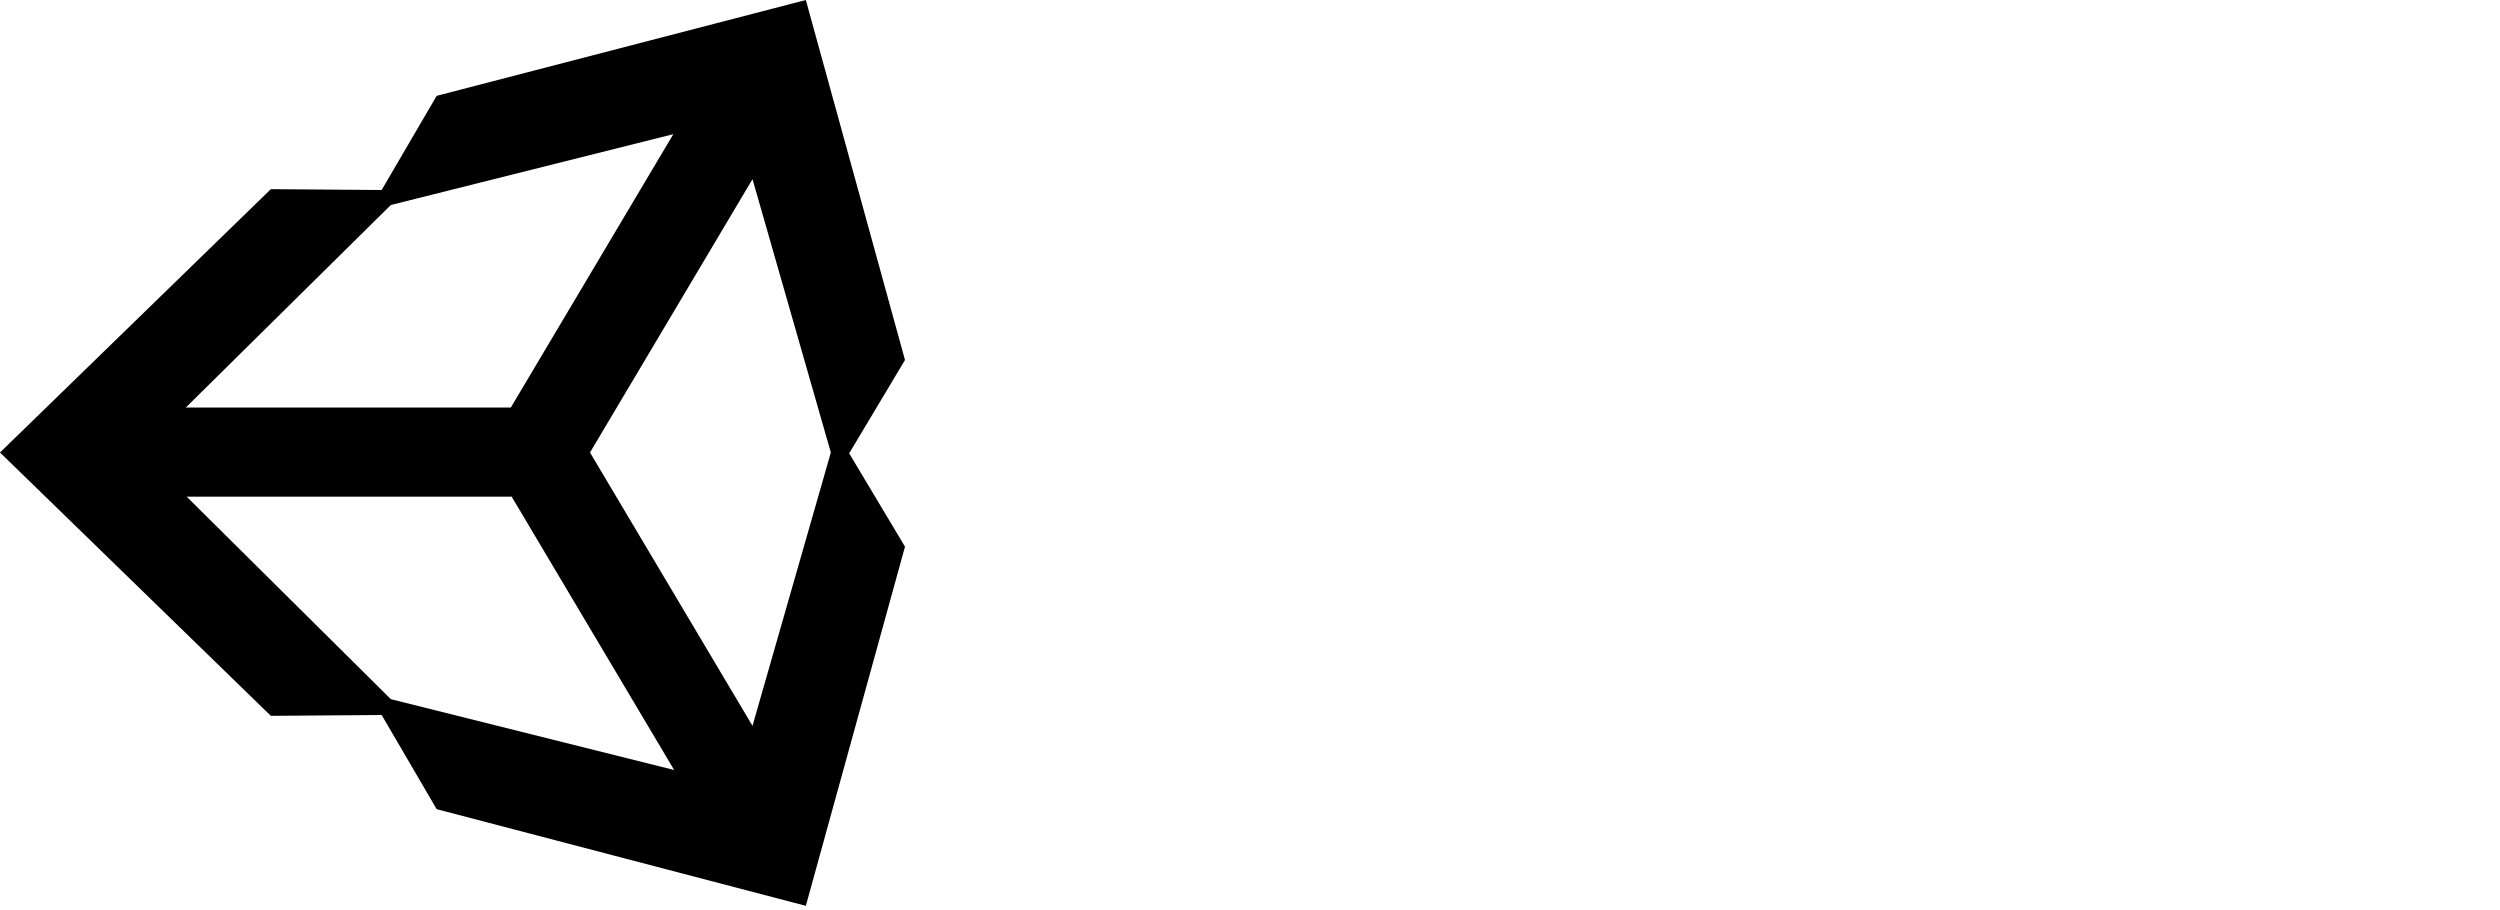
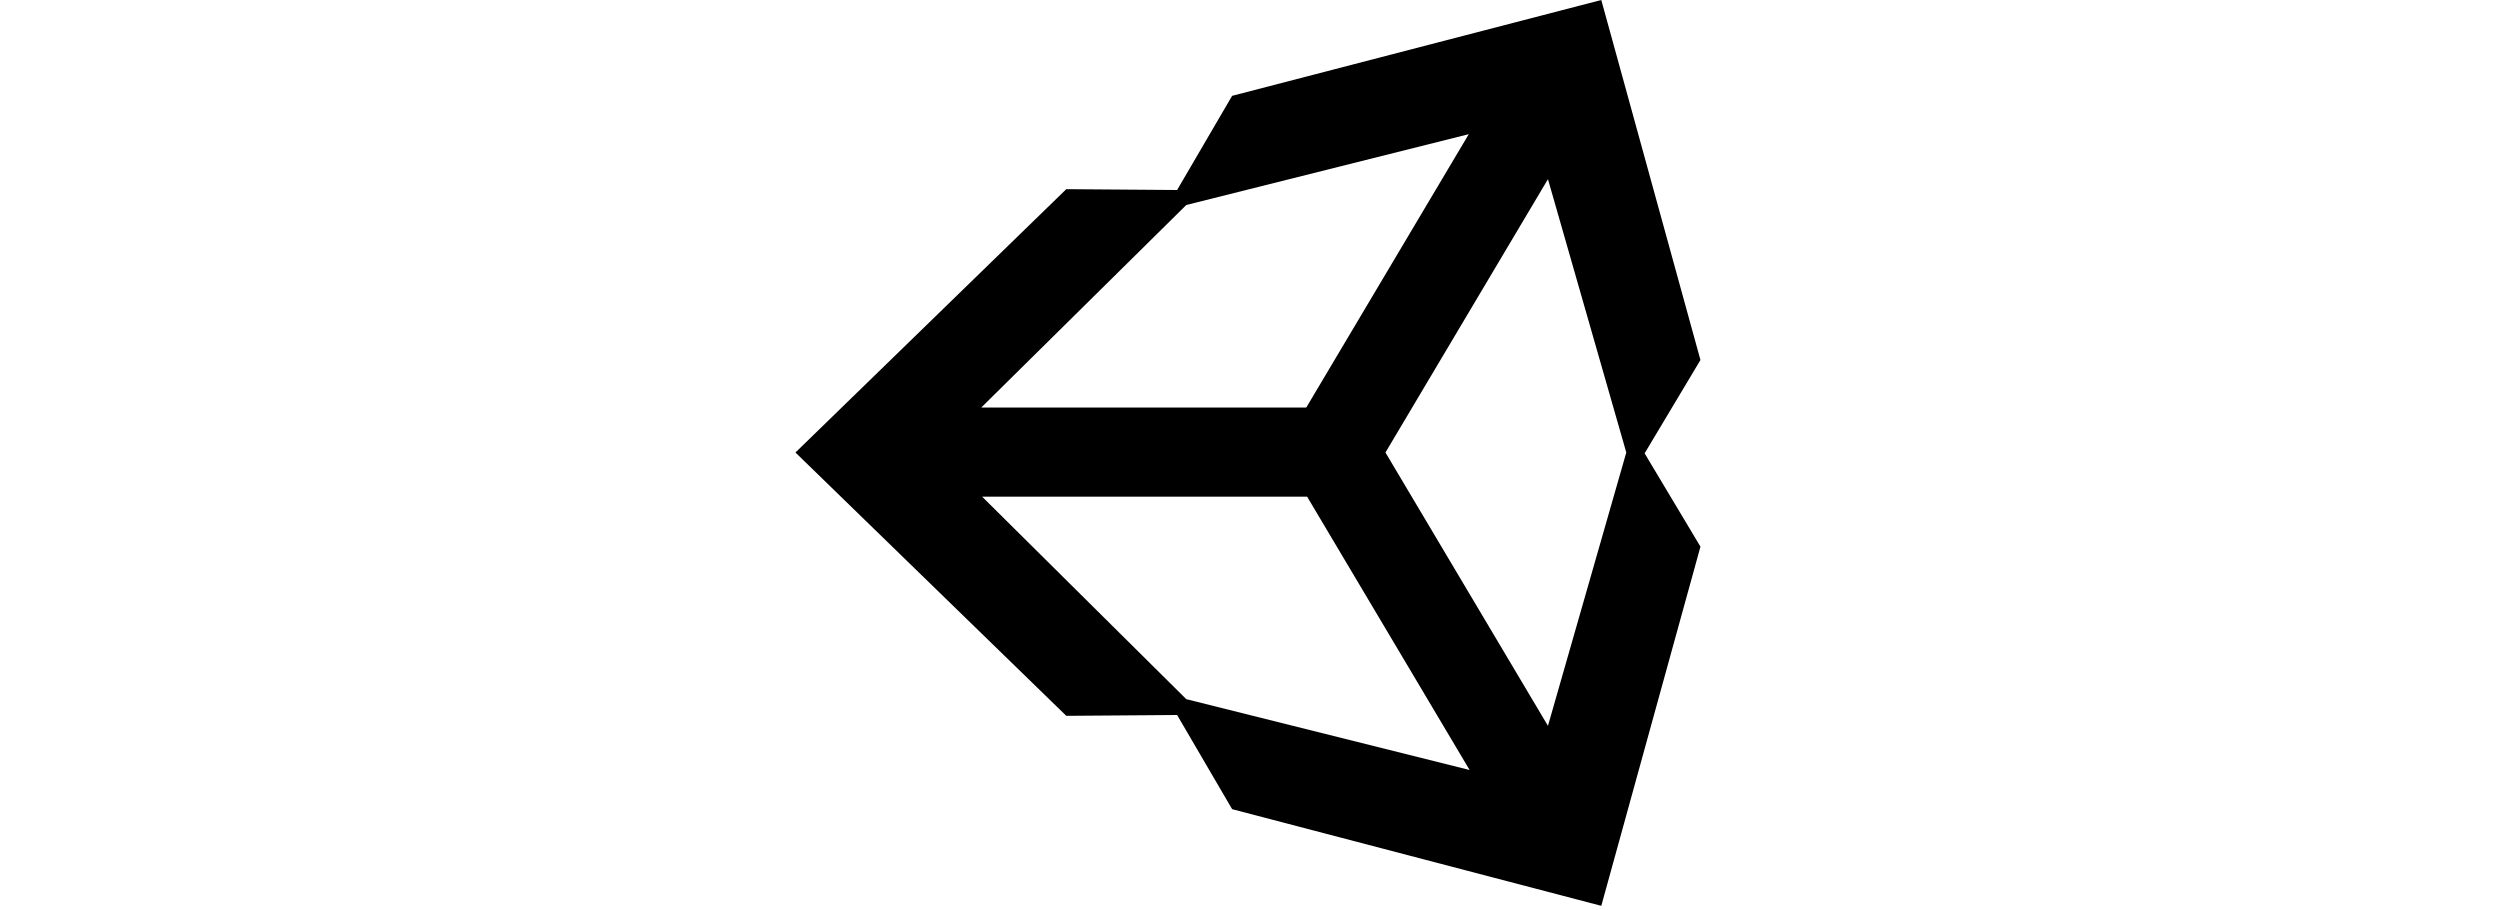
- <svg xmlns="http://www.w3.org/2000/svg" width="275" height="100">
+ <svg xmlns="http://www.w3.org/2000/svg" width="275" height="100" viewBox="0 0 100 100">
  <path d="M 82.775,79.842 64.9,49.775 82.775,19.708 91.392,49.775 Z M 42.992,76.908 20.533,54.633 h 35.75 L 74.158,84.7 Z m 0,-54.358 31.075,-7.792 -17.875,30.067 H 20.442 Z M 88.642,0 48.033,10.542 41.983,20.9 29.792,20.808 0,49.775 29.792,78.742 41.983,78.65 48.033,89.008 88.642,99.642 99.55,60.133 93.408,49.867 99.55,39.6 Z" />
</svg>
